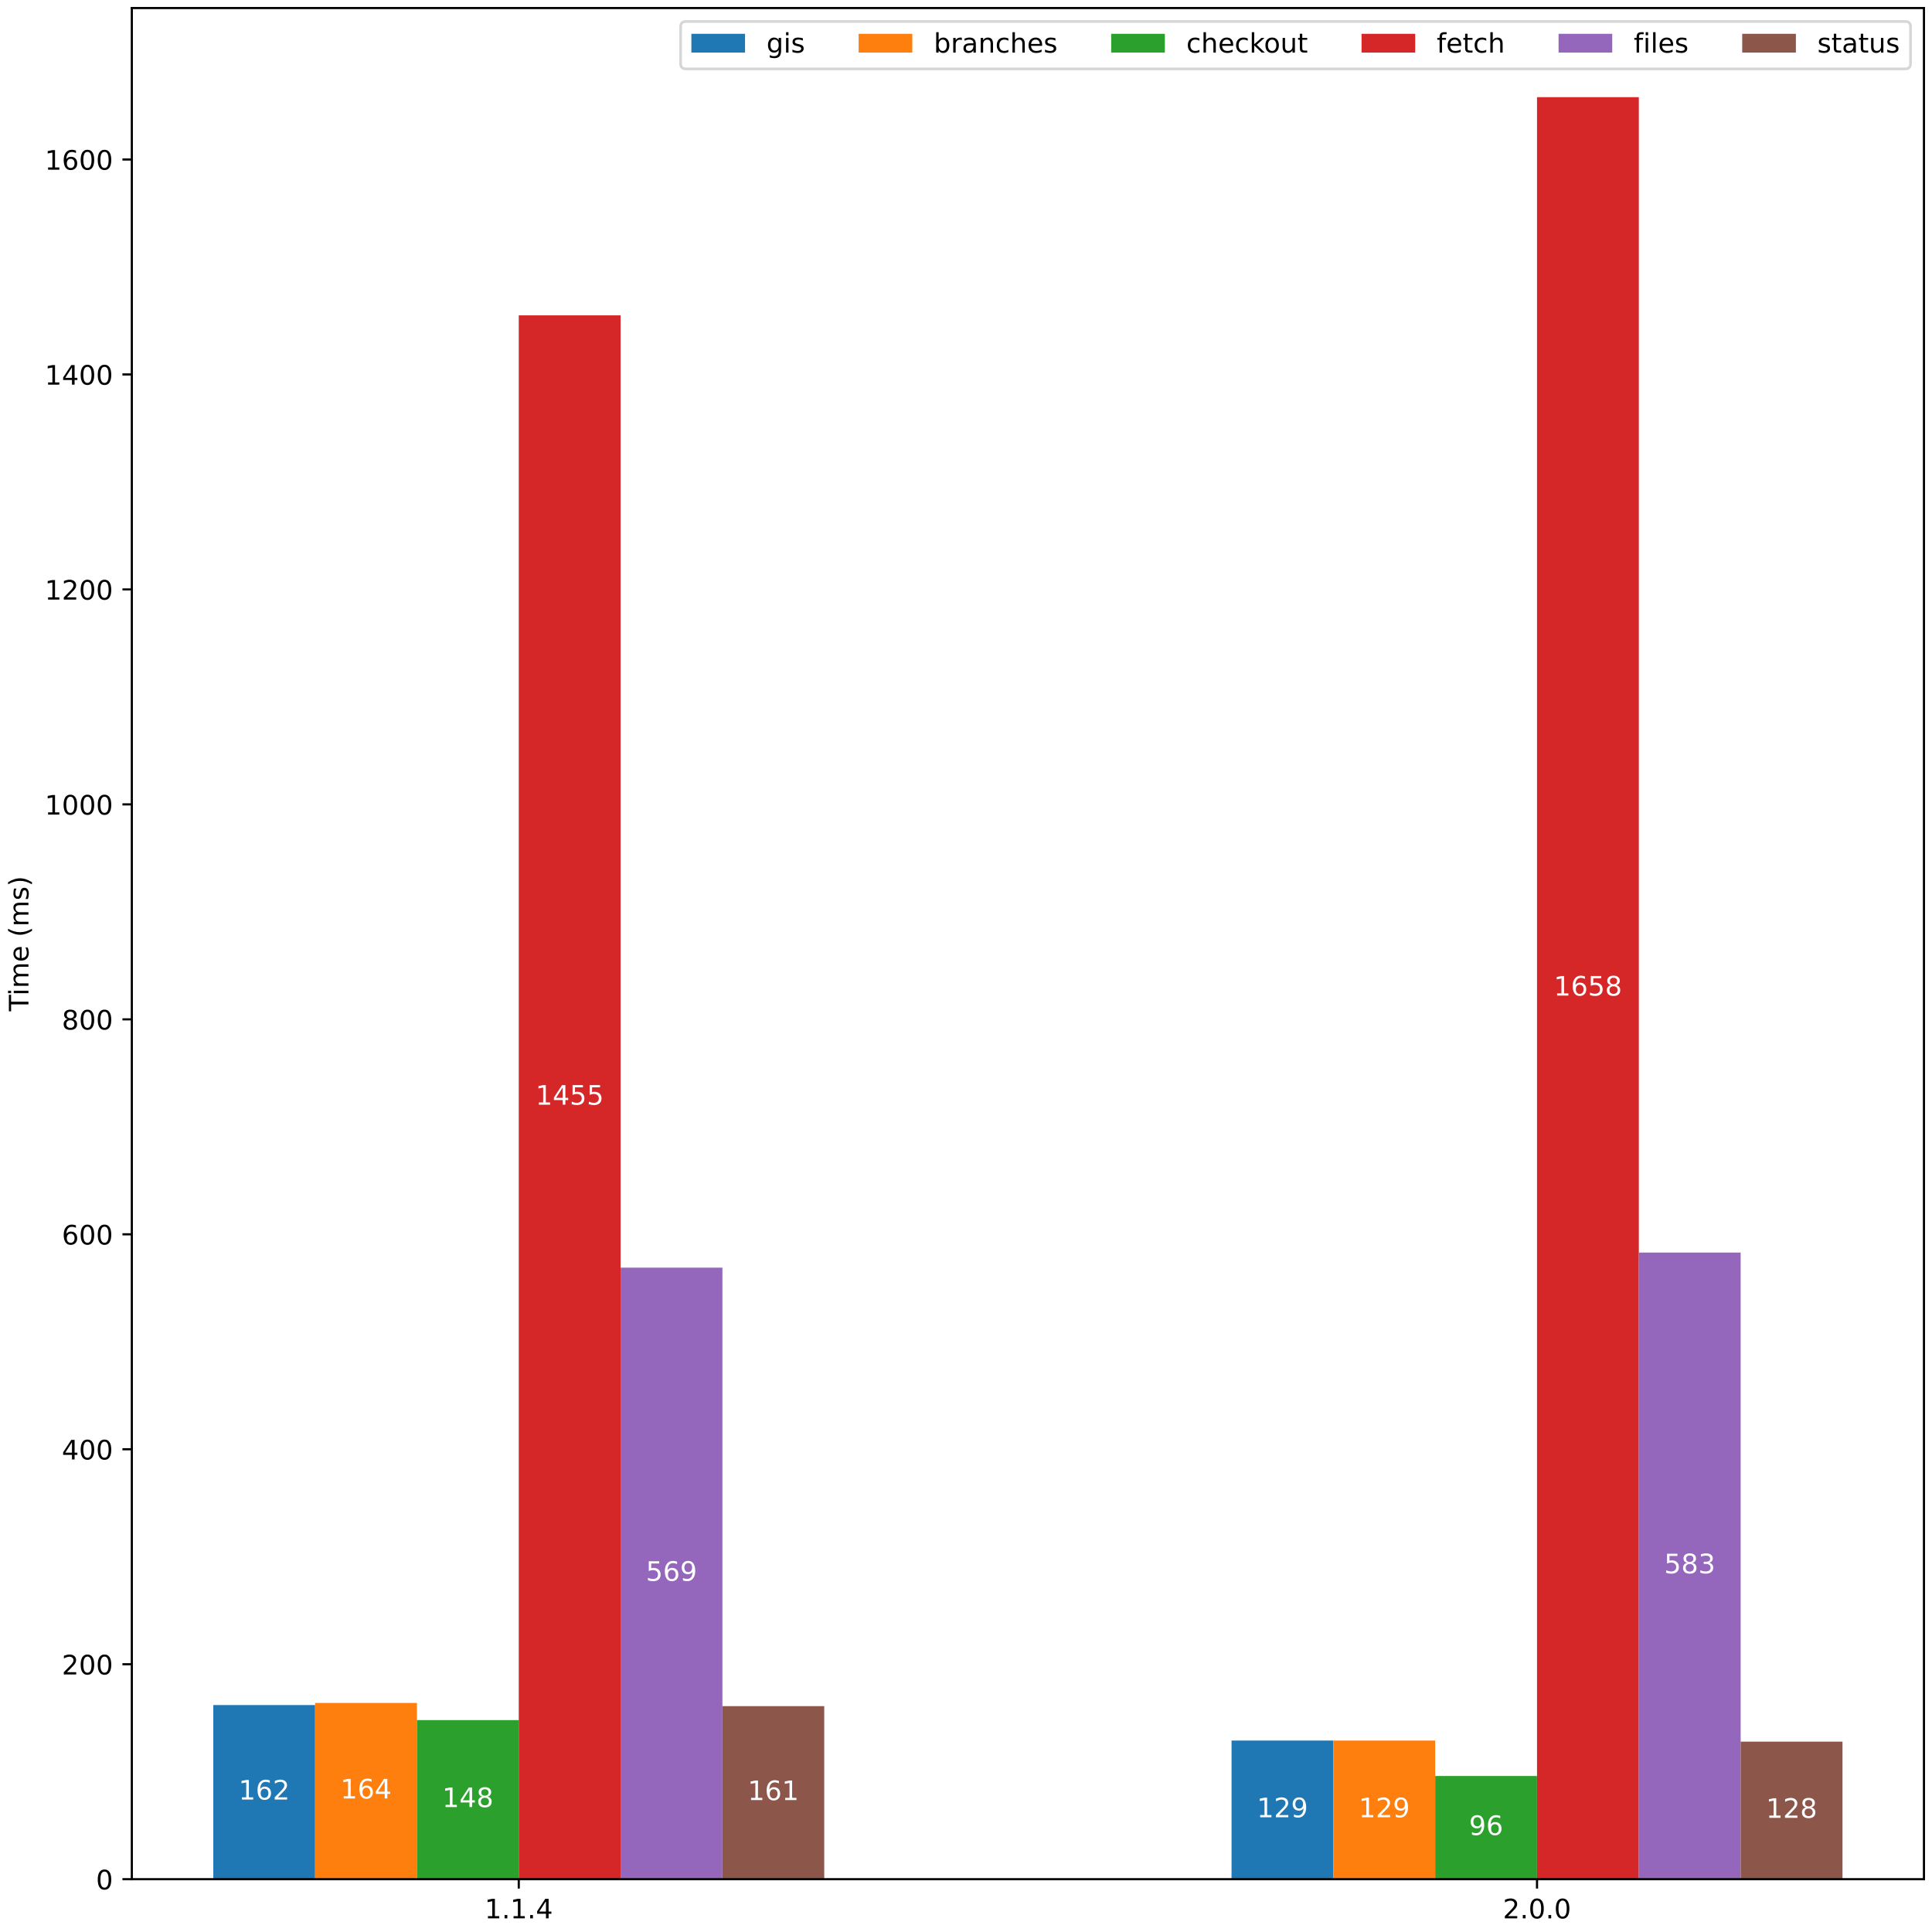
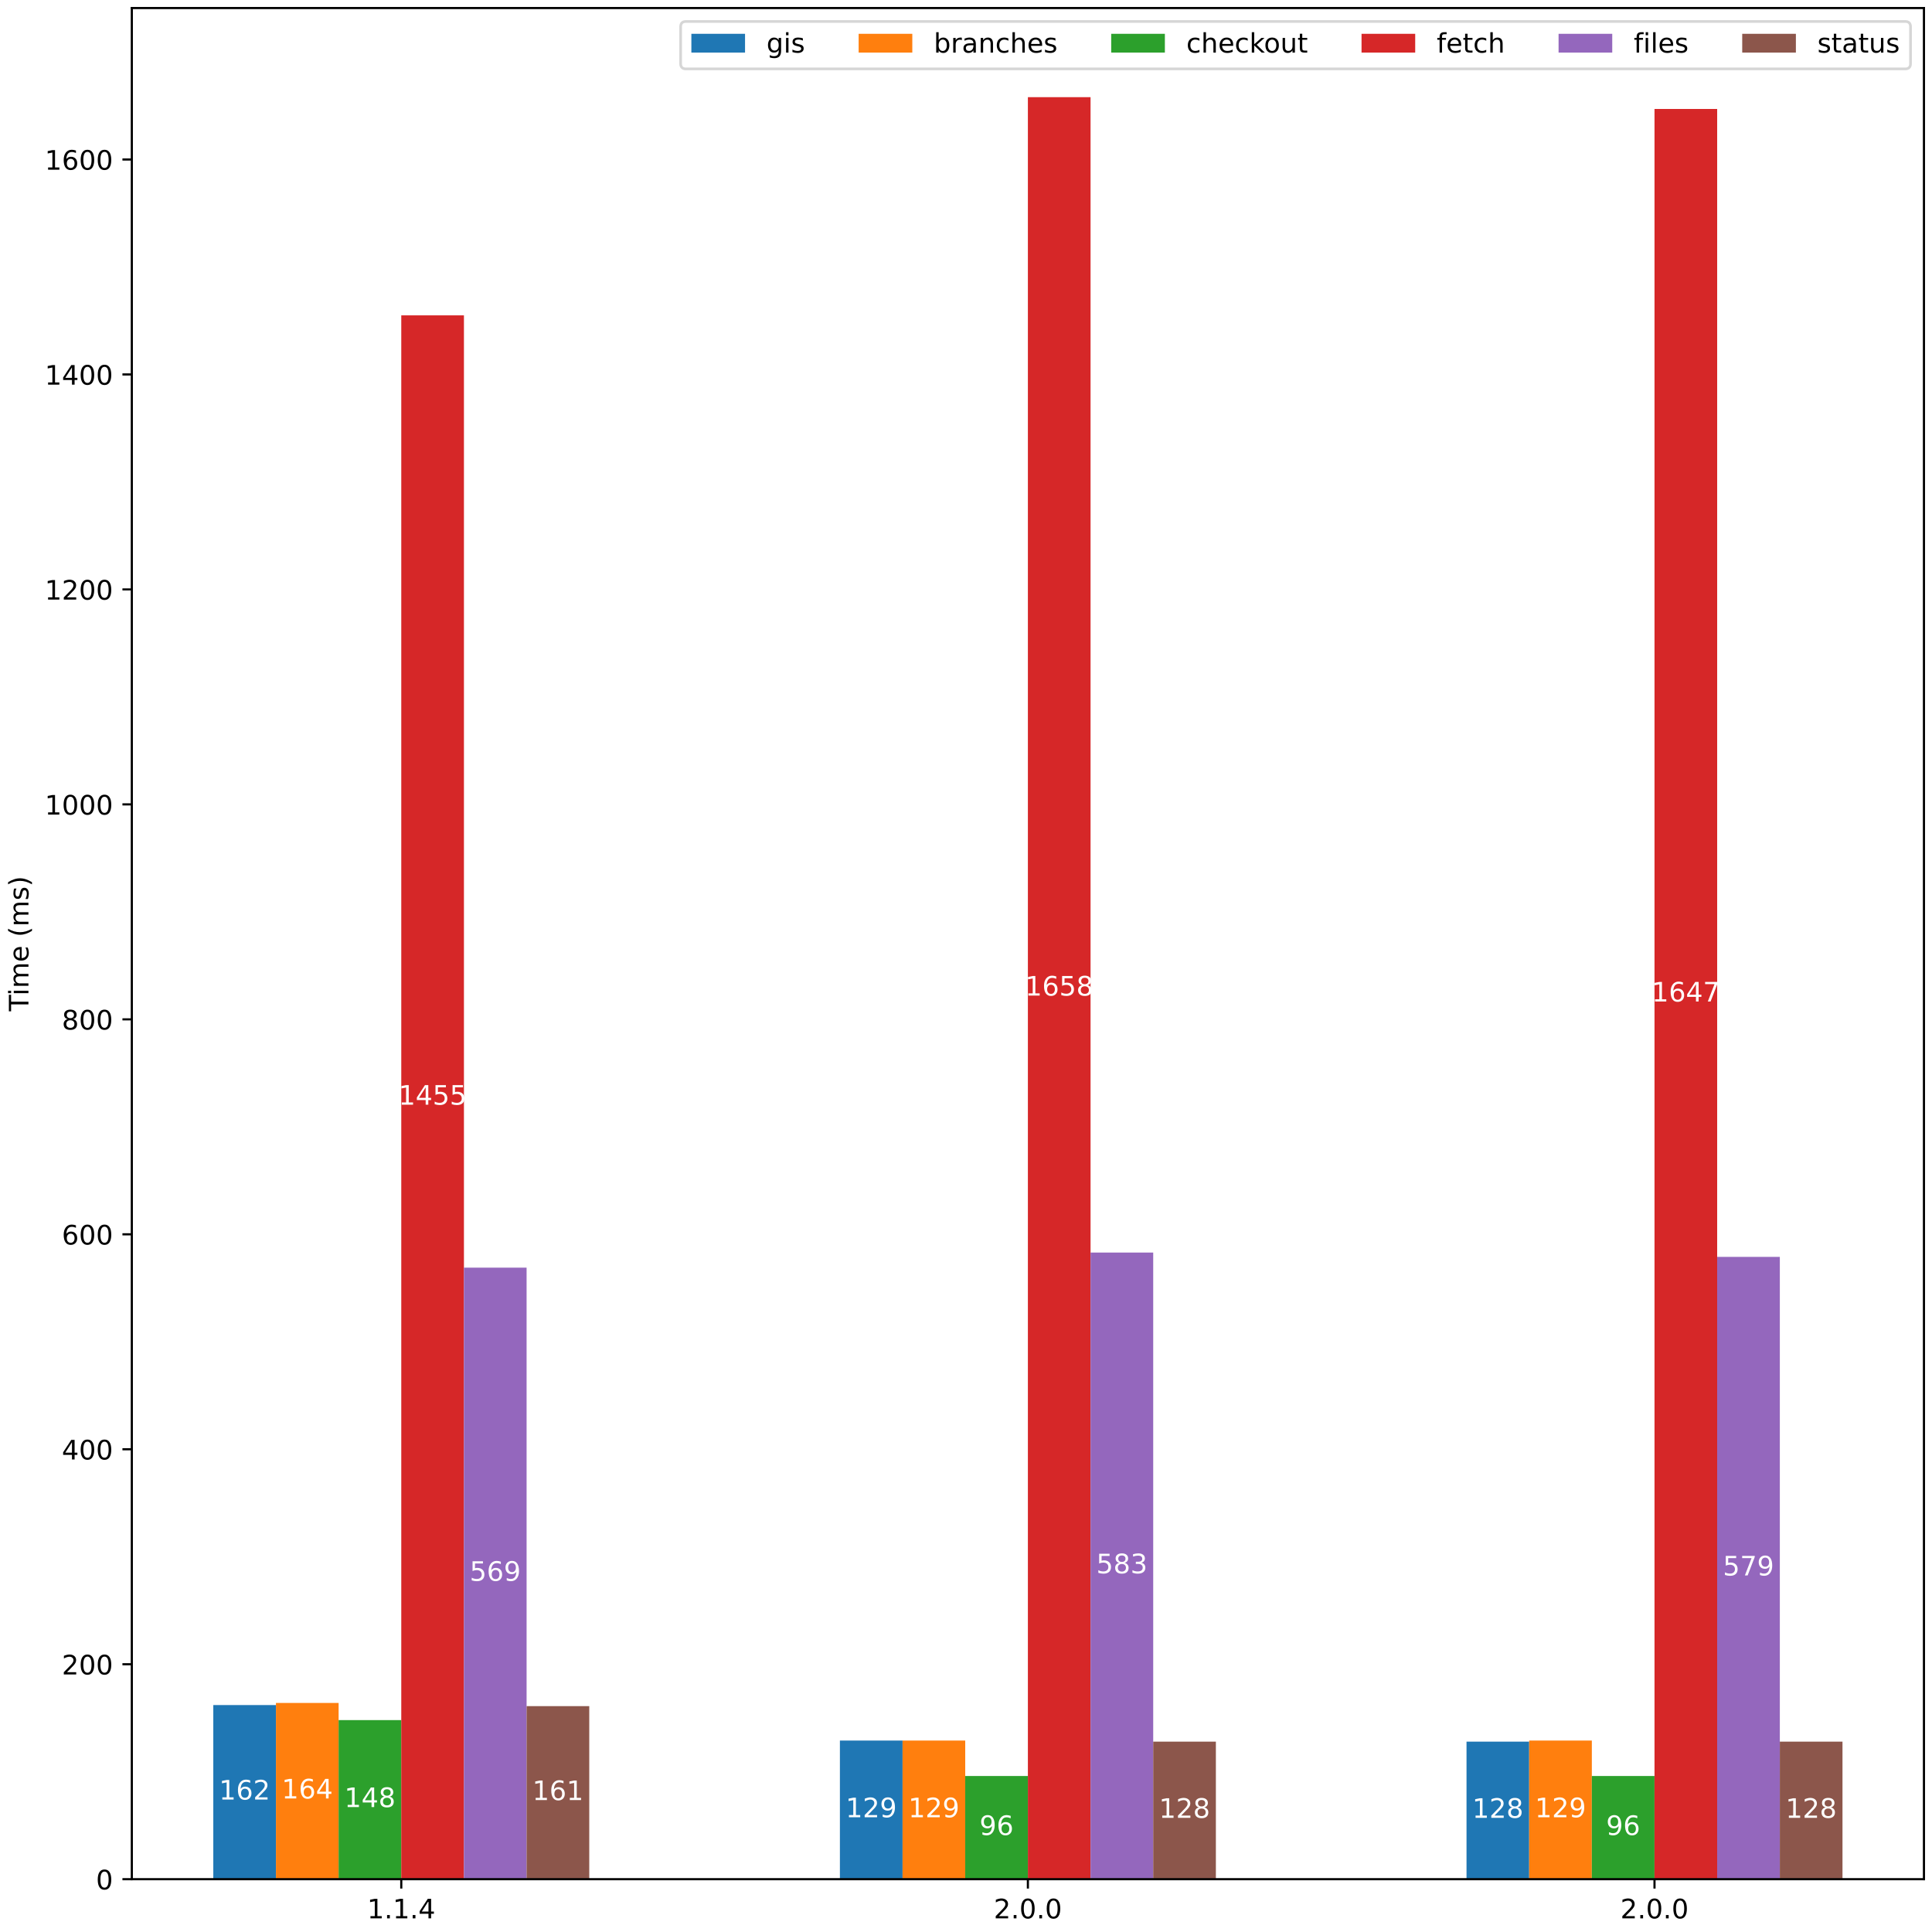
<svg xmlns="http://www.w3.org/2000/svg" xmlns:xlink="http://www.w3.org/1999/xlink" width="720pt" height="720pt" viewBox="0 0 720 720" version="1.1">
  <defs>
    <style type="text/css">*{stroke-linejoin: round; stroke-linecap: butt}</style>
  </defs>
  <g id="figure_1">
    <g id="patch_1">
      <path d="M 0 720  L 720 720  L 720 0  L 0 0  z " style="fill: #ffffff" />
    </g>
    <g id="axes_1">
      <g id="patch_2">
        <path d="M 49.128 700.322  L 717 700.322  L 717 3  L 49.128 3  z " style="fill: #ffffff" />
      </g>
      <g id="patch_3">
-         <path d="M 79.486 700.322  L 117.433 700.322  L 117.433 635.432  L 79.486 635.432  z " clip-path="url(#p0a6f84c519)" style="fill: #1f77b4" />
+         <path d="M 79.486 700.322  L 102.838 700.322  L 102.838 635.432  L 79.486 635.432  z " clip-path="url(#p44e2841e4c)" style="fill: #1f77b4" />
      </g>
      <g id="patch_4">
-         <path d="M 458.959 700.322  L 496.906 700.322  L 496.906 648.65  L 458.959 648.65  z " clip-path="url(#p0a6f84c519)" style="fill: #1f77b4" />
+         <path d="M 313.008 700.322  L 336.36 700.322  L 336.36 648.65  L 313.008 648.65  z " clip-path="url(#p44e2841e4c)" style="fill: #1f77b4" />
      </g>
      <g id="patch_5">
-         <path d="M 117.433 700.322  L 155.381 700.322  L 155.381 634.631  L 117.433 634.631  z " clip-path="url(#p0a6f84c519)" style="fill: #ff7f0e" />
+         <path d="M 546.529 700.322  L 569.881 700.322  L 569.881 649.051  L 546.529 649.051  z " clip-path="url(#p44e2841e4c)" style="fill: #1f77b4" />
      </g>
      <g id="patch_6">
-         <path d="M 496.906 700.322  L 534.853 700.322  L 534.853 648.65  L 496.906 648.65  z " clip-path="url(#p0a6f84c519)" style="fill: #ff7f0e" />
+         <path d="M 102.838 700.322  L 126.19 700.322  L 126.19 634.631  L 102.838 634.631  z " clip-path="url(#p44e2841e4c)" style="fill: #ff7f0e" />
      </g>
      <g id="patch_7">
-         <path d="M 155.381 700.322  L 193.328 700.322  L 193.328 641.04  L 155.381 641.04  z " clip-path="url(#p0a6f84c519)" style="fill: #2ca02c" />
+         <path d="M 336.36 700.322  L 359.712 700.322  L 359.712 648.65  L 336.36 648.65  z " clip-path="url(#p44e2841e4c)" style="fill: #ff7f0e" />
      </g>
      <g id="patch_8">
-         <path d="M 534.853 700.322  L 572.8 700.322  L 572.8 661.869  L 534.853 661.869  z " clip-path="url(#p0a6f84c519)" style="fill: #2ca02c" />
+         <path d="M 569.881 700.322  L 593.233 700.322  L 593.233 648.65  L 569.881 648.65  z " clip-path="url(#p44e2841e4c)" style="fill: #ff7f0e" />
      </g>
      <g id="patch_9">
-         <path d="M 193.328 700.322  L 231.275 700.322  L 231.275 117.518  L 193.328 117.518  z " clip-path="url(#p0a6f84c519)" style="fill: #d62728" />
+         <path d="M 126.19 700.322  L 149.543 700.322  L 149.543 641.04  L 126.19 641.04  z " clip-path="url(#p44e2841e4c)" style="fill: #2ca02c" />
      </g>
      <g id="patch_10">
-         <path d="M 572.8 700.322  L 610.747 700.322  L 610.747 36.206  L 572.8 36.206  z " clip-path="url(#p0a6f84c519)" style="fill: #d62728" />
+         <path d="M 359.712 700.322  L 383.064 700.322  L 383.064 661.869  L 359.712 661.869  z " clip-path="url(#p44e2841e4c)" style="fill: #2ca02c" />
      </g>
      <g id="patch_11">
-         <path d="M 231.275 700.322  L 269.222 700.322  L 269.222 472.407  L 231.275 472.407  z " clip-path="url(#p0a6f84c519)" style="fill: #9467bd" />
+         <path d="M 593.233 700.322  L 616.586 700.322  L 616.586 661.869  L 593.233 661.869  z " clip-path="url(#p44e2841e4c)" style="fill: #2ca02c" />
      </g>
      <g id="patch_12">
-         <path d="M 610.747 700.322  L 648.695 700.322  L 648.695 466.8  L 610.747 466.8  z " clip-path="url(#p0a6f84c519)" style="fill: #9467bd" />
+         <path d="M 149.543 700.322  L 172.895 700.322  L 172.895 117.518  L 149.543 117.518  z " clip-path="url(#p44e2841e4c)" style="fill: #d62728" />
      </g>
      <g id="patch_13">
-         <path d="M 269.222 700.322  L 307.17 700.322  L 307.17 635.833  L 269.222 635.833  z " clip-path="url(#p0a6f84c519)" style="fill: #8c564b" />
+         <path d="M 383.064 700.322  L 406.416 700.322  L 406.416 36.206  L 383.064 36.206  z " clip-path="url(#p44e2841e4c)" style="fill: #d62728" />
      </g>
      <g id="patch_14">
-         <path d="M 648.695 700.322  L 686.642 700.322  L 686.642 649.051  L 648.695 649.051  z " clip-path="url(#p0a6f84c519)" style="fill: #8c564b" />
+         <path d="M 616.586 700.322  L 639.938 700.322  L 639.938 40.612  L 616.586 40.612  z " clip-path="url(#p44e2841e4c)" style="fill: #d62728" />
+       </g>
+       <g id="patch_15">
+         <path d="M 172.895 700.322  L 196.247 700.322  L 196.247 472.407  L 172.895 472.407  z " clip-path="url(#p44e2841e4c)" style="fill: #9467bd" />
+       </g>
+       <g id="patch_16">
+         <path d="M 406.416 700.322  L 429.768 700.322  L 429.768 466.8  L 406.416 466.8  z " clip-path="url(#p44e2841e4c)" style="fill: #9467bd" />
+       </g>
+       <g id="patch_17">
+         <path d="M 639.938 700.322  L 663.29 700.322  L 663.29 468.402  L 639.938 468.402  z " clip-path="url(#p44e2841e4c)" style="fill: #9467bd" />
+       </g>
+       <g id="patch_18">
+         <path d="M 196.247 700.322  L 219.599 700.322  L 219.599 635.833  L 196.247 635.833  z " clip-path="url(#p44e2841e4c)" style="fill: #8c564b" />
+       </g>
+       <g id="patch_19">
+         <path d="M 429.768 700.322  L 453.121 700.322  L 453.121 649.051  L 429.768 649.051  z " clip-path="url(#p44e2841e4c)" style="fill: #8c564b" />
+       </g>
+       <g id="patch_20">
+         <path d="M 663.29 700.322  L 686.642 700.322  L 686.642 649.051  L 663.29 649.051  z " clip-path="url(#p44e2841e4c)" style="fill: #8c564b" />
      </g>
      <g id="matplotlib.axis_1">
        <g id="xtick_1">
          <g id="line2d_1">
            <defs>
-               <path id="m52baa06b20" d="M 0 0  L 0 3.5  " style="stroke: #000000; stroke-width: 0.8" />
-             </defs>
-             <g>
-               <use xlink:href="#m52baa06b20" x="193.328" y="700.322" style="stroke: #000000; stroke-width: 0.8" />
+               <path id="me12cf370df" d="M 0 0  L 0 3.5  " style="stroke: #000000; stroke-width: 0.8" />
+             </defs>
+             <g>
+               <use xlink:href="#me12cf370df" x="149.543" y="700.322" style="stroke: #000000; stroke-width: 0.8" />
            </g>
          </g>
          <g id="text_1">
-             <g transform="translate(180.606 714.9201) scale(0.1 -0.1)">
+             <g transform="translate(136.8207 714.9201) scale(0.1 -0.1)">
              <defs>
                <path id="DejaVuSans-31" d="M 794 531  L 1825 531  L 1825 4091  L 703 3866  L 703 4441  L 1819 4666  L 2450 4666  L 2450 531  L 3481 531  L 3481 0  L 794 0  L 794 531  z " transform="scale(0.015625)" />
                <path id="DejaVuSans-2e" d="M 684 794  L 1344 794  L 1344 0  L 684 0  L 684 794  z " transform="scale(0.015625)" />
                <path id="DejaVuSans-34" d="M 2419 4116  L 825 1625  L 2419 1625  L 2419 4116  z M 2253 4666  L 3047 4666  L 3047 1625  L 3713 1625  L 3713 1100  L 3047 1100  L 3047 0  L 2419 0  L 2419 1100  L 313 1100  L 313 1709  L 2253 4666  z " transform="scale(0.015625)" />
              </defs>
              <use xlink:href="#DejaVuSans-31" />
              <use xlink:href="#DejaVuSans-2e" x="63.623" />
              <use xlink:href="#DejaVuSans-31" x="95.41" />
              <use xlink:href="#DejaVuSans-2e" x="159.033" />
              <use xlink:href="#DejaVuSans-34" x="190.82" />
            </g>
          </g>
        </g>
        <g id="xtick_2">
          <g id="line2d_2">
            <g>
-               <use xlink:href="#m52baa06b20" x="572.8" y="700.322" style="stroke: #000000; stroke-width: 0.8" />
+               <use xlink:href="#me12cf370df" x="383.064" y="700.322" style="stroke: #000000; stroke-width: 0.8" />
            </g>
          </g>
          <g id="text_2">
-             <g transform="translate(560.0784 714.9201) scale(0.1 -0.1)">
+             <g transform="translate(370.3422 714.9201) scale(0.1 -0.1)">
              <defs>
                <path id="DejaVuSans-32" d="M 1228 531  L 3431 531  L 3431 0  L 469 0  L 469 531  Q 828 903 1448 1529  Q 2069 2156 2228 2338  Q 2531 2678 2651 2914  Q 2772 3150 2772 3378  Q 2772 3750 2511 3984  Q 2250 4219 1831 4219  Q 1534 4219 1204 4116  Q 875 4013 500 3803  L 500 4441  Q 881 4594 1212 4672  Q 1544 4750 1819 4750  Q 2544 4750 2975 4387  Q 3406 4025 3406 3419  Q 3406 3131 3298 2873  Q 3191 2616 2906 2266  Q 2828 2175 2409 1742  Q 1991 1309 1228 531  z " transform="scale(0.015625)" />
                <path id="DejaVuSans-30" d="M 2034 4250  Q 1547 4250 1301 3770  Q 1056 3291 1056 2328  Q 1056 1369 1301 889  Q 1547 409 2034 409  Q 2525 409 2770 889  Q 3016 1369 3016 2328  Q 3016 3291 2770 3770  Q 2525 4250 2034 4250  z M 2034 4750  Q 2819 4750 3233 4129  Q 3647 3509 3647 2328  Q 3647 1150 3233 529  Q 2819 -91 2034 -91  Q 1250 -91 836 529  Q 422 1150 422 2328  Q 422 3509 836 4129  Q 1250 4750 2034 4750  z " transform="scale(0.015625)" />
              </defs>
              <use xlink:href="#DejaVuSans-32" />
              <use xlink:href="#DejaVuSans-2e" x="63.623" />
              <use xlink:href="#DejaVuSans-30" x="95.41" />
              <use xlink:href="#DejaVuSans-2e" x="159.033" />
              <use xlink:href="#DejaVuSans-30" x="190.82" />
            </g>
          </g>
        </g>
+         <g id="xtick_3">
+           <g id="line2d_3">
+             <g>
+               <use xlink:href="#me12cf370df" x="616.586" y="700.322" style="stroke: #000000; stroke-width: 0.8" />
+             </g>
+           </g>
+           <g id="text_3">
+             <g transform="translate(603.8637 714.9201) scale(0.1 -0.1)">
+               <use xlink:href="#DejaVuSans-32" />
+               <use xlink:href="#DejaVuSans-2e" x="63.623" />
+               <use xlink:href="#DejaVuSans-30" x="95.41" />
+               <use xlink:href="#DejaVuSans-2e" x="159.033" />
+               <use xlink:href="#DejaVuSans-30" x="190.82" />
+             </g>
+           </g>
+         </g>
      </g>
      <g id="matplotlib.axis_2">
        <g id="ytick_1">
-           <g id="line2d_3">
-             <defs>
-               <path id="mcef396c5fe" d="M 0 0  L -3.5 0  " style="stroke: #000000; stroke-width: 0.8" />
-             </defs>
-             <g>
-               <use xlink:href="#mcef396c5fe" x="49.128" y="700.322" style="stroke: #000000; stroke-width: 0.8" />
-             </g>
-           </g>
-           <g id="text_3">
+           <g id="line2d_4">
+             <defs>
+               <path id="m54e0af7583" d="M 0 0  L -3.5 0  " style="stroke: #000000; stroke-width: 0.8" />
+             </defs>
+             <g>
+               <use xlink:href="#m54e0af7583" x="49.128" y="700.322" style="stroke: #000000; stroke-width: 0.8" />
+             </g>
+           </g>
+           <g id="text_4">
            <g transform="translate(35.76586 704.1209) scale(0.1 -0.1)">
              <use xlink:href="#DejaVuSans-30" />
            </g>
          </g>
        </g>
        <g id="ytick_2">
-           <g id="line2d_4">
-             <g>
-               <use xlink:href="#mcef396c5fe" x="49.128" y="620.211" style="stroke: #000000; stroke-width: 0.8" />
-             </g>
-           </g>
-           <g id="text_4">
+           <g id="line2d_5">
+             <g>
+               <use xlink:href="#m54e0af7583" x="49.128" y="620.211" style="stroke: #000000; stroke-width: 0.8" />
+             </g>
+           </g>
+           <g id="text_5">
            <g transform="translate(23.04087 624.0104) scale(0.1 -0.1)">
              <use xlink:href="#DejaVuSans-32" />
              <use xlink:href="#DejaVuSans-30" x="63.623" />
              <use xlink:href="#DejaVuSans-30" x="127.246" />
            </g>
          </g>
        </g>
        <g id="ytick_3">
-           <g id="line2d_5">
-             <g>
-               <use xlink:href="#mcef396c5fe" x="49.128" y="540.101" style="stroke: #000000; stroke-width: 0.8" />
-             </g>
-           </g>
-           <g id="text_5">
+           <g id="line2d_6">
+             <g>
+               <use xlink:href="#m54e0af7583" x="49.128" y="540.101" style="stroke: #000000; stroke-width: 0.8" />
+             </g>
+           </g>
+           <g id="text_6">
            <g transform="translate(23.04087 543.9) scale(0.1 -0.1)">
              <use xlink:href="#DejaVuSans-34" />
              <use xlink:href="#DejaVuSans-30" x="63.623" />
              <use xlink:href="#DejaVuSans-30" x="127.246" />
            </g>
          </g>
        </g>
        <g id="ytick_4">
-           <g id="line2d_6">
-             <g>
-               <use xlink:href="#mcef396c5fe" x="49.128" y="459.99" style="stroke: #000000; stroke-width: 0.8" />
-             </g>
-           </g>
-           <g id="text_6">
+           <g id="line2d_7">
+             <g>
+               <use xlink:href="#m54e0af7583" x="49.128" y="459.99" style="stroke: #000000; stroke-width: 0.8" />
+             </g>
+           </g>
+           <g id="text_7">
            <g transform="translate(23.04087 463.7895) scale(0.1 -0.1)">
              <defs>
                <path id="DejaVuSans-36" d="M 2113 2584  Q 1688 2584 1439 2293  Q 1191 2003 1191 1497  Q 1191 994 1439 701  Q 1688 409 2113 409  Q 2538 409 2786 701  Q 3034 994 3034 1497  Q 3034 2003 2786 2293  Q 2538 2584 2113 2584  z M 3366 4563  L 3366 3988  Q 3128 4100 2886 4159  Q 2644 4219 2406 4219  Q 1781 4219 1451 3797  Q 1122 3375 1075 2522  Q 1259 2794 1537 2939  Q 1816 3084 2150 3084  Q 2853 3084 3261 2657  Q 3669 2231 3669 1497  Q 3669 778 3244 343  Q 2819 -91 2113 -91  Q 1303 -91 875 529  Q 447 1150 447 2328  Q 447 3434 972 4092  Q 1497 4750 2381 4750  Q 2619 4750 2861 4703  Q 3103 4656 3366 4563  z " transform="scale(0.015625)" />
              </defs>
              <use xlink:href="#DejaVuSans-36" />
              <use xlink:href="#DejaVuSans-30" x="63.623" />
              <use xlink:href="#DejaVuSans-30" x="127.246" />
            </g>
          </g>
        </g>
        <g id="ytick_5">
-           <g id="line2d_7">
-             <g>
-               <use xlink:href="#mcef396c5fe" x="49.128" y="379.88" style="stroke: #000000; stroke-width: 0.8" />
-             </g>
-           </g>
-           <g id="text_7">
+           <g id="line2d_8">
+             <g>
+               <use xlink:href="#m54e0af7583" x="49.128" y="379.88" style="stroke: #000000; stroke-width: 0.8" />
+             </g>
+           </g>
+           <g id="text_8">
            <g transform="translate(23.04087 383.6791) scale(0.1 -0.1)">
              <defs>
                <path id="DejaVuSans-38" d="M 2034 2216  Q 1584 2216 1326 1975  Q 1069 1734 1069 1313  Q 1069 891 1326 650  Q 1584 409 2034 409  Q 2484 409 2743 651  Q 3003 894 3003 1313  Q 3003 1734 2745 1975  Q 2488 2216 2034 2216  z M 1403 2484  Q 997 2584 770 2862  Q 544 3141 544 3541  Q 544 4100 942 4425  Q 1341 4750 2034 4750  Q 2731 4750 3128 4425  Q 3525 4100 3525 3541  Q 3525 3141 3298 2862  Q 3072 2584 2669 2484  Q 3125 2378 3379 2068  Q 3634 1759 3634 1313  Q 3634 634 3220 271  Q 2806 -91 2034 -91  Q 1263 -91 848 271  Q 434 634 434 1313  Q 434 1759 690 2068  Q 947 2378 1403 2484  z M 1172 3481  Q 1172 3119 1398 2916  Q 1625 2713 2034 2713  Q 2441 2713 2670 2916  Q 2900 3119 2900 3481  Q 2900 3844 2670 4047  Q 2441 4250 2034 4250  Q 1625 4250 1398 4047  Q 1172 3844 1172 3481  z " transform="scale(0.015625)" />
              </defs>
              <use xlink:href="#DejaVuSans-38" />
              <use xlink:href="#DejaVuSans-30" x="63.623" />
              <use xlink:href="#DejaVuSans-30" x="127.246" />
            </g>
          </g>
        </g>
        <g id="ytick_6">
-           <g id="line2d_8">
-             <g>
-               <use xlink:href="#mcef396c5fe" x="49.128" y="299.769" style="stroke: #000000; stroke-width: 0.8" />
-             </g>
-           </g>
-           <g id="text_8">
+           <g id="line2d_9">
+             <g>
+               <use xlink:href="#m54e0af7583" x="49.128" y="299.769" style="stroke: #000000; stroke-width: 0.8" />
+             </g>
+           </g>
+           <g id="text_9">
            <g transform="translate(16.67836 303.5686) scale(0.1 -0.1)">
              <use xlink:href="#DejaVuSans-31" />
              <use xlink:href="#DejaVuSans-30" x="63.623" />
              <use xlink:href="#DejaVuSans-30" x="127.246" />
              <use xlink:href="#DejaVuSans-30" x="190.869" />
            </g>
          </g>
        </g>
        <g id="ytick_7">
-           <g id="line2d_9">
-             <g>
-               <use xlink:href="#mcef396c5fe" x="49.128" y="219.659" style="stroke: #000000; stroke-width: 0.8" />
-             </g>
-           </g>
-           <g id="text_9">
+           <g id="line2d_10">
+             <g>
+               <use xlink:href="#m54e0af7583" x="49.128" y="219.659" style="stroke: #000000; stroke-width: 0.8" />
+             </g>
+           </g>
+           <g id="text_10">
            <g transform="translate(16.67836 223.4582) scale(0.1 -0.1)">
              <use xlink:href="#DejaVuSans-31" />
              <use xlink:href="#DejaVuSans-32" x="63.623" />
              <use xlink:href="#DejaVuSans-30" x="127.246" />
              <use xlink:href="#DejaVuSans-30" x="190.869" />
            </g>
          </g>
        </g>
        <g id="ytick_8">
-           <g id="line2d_10">
-             <g>
-               <use xlink:href="#mcef396c5fe" x="49.128" y="139.548" style="stroke: #000000; stroke-width: 0.8" />
-             </g>
-           </g>
-           <g id="text_10">
+           <g id="line2d_11">
+             <g>
+               <use xlink:href="#m54e0af7583" x="49.128" y="139.548" style="stroke: #000000; stroke-width: 0.8" />
+             </g>
+           </g>
+           <g id="text_11">
            <g transform="translate(16.67836 143.3477) scale(0.1 -0.1)">
              <use xlink:href="#DejaVuSans-31" />
              <use xlink:href="#DejaVuSans-34" x="63.623" />
              <use xlink:href="#DejaVuSans-30" x="127.246" />
              <use xlink:href="#DejaVuSans-30" x="190.869" />
            </g>
          </g>
        </g>
        <g id="ytick_9">
-           <g id="line2d_11">
-             <g>
-               <use xlink:href="#mcef396c5fe" x="49.128" y="59.438" style="stroke: #000000; stroke-width: 0.8" />
-             </g>
-           </g>
-           <g id="text_11">
+           <g id="line2d_12">
+             <g>
+               <use xlink:href="#m54e0af7583" x="49.128" y="59.438" style="stroke: #000000; stroke-width: 0.8" />
+             </g>
+           </g>
+           <g id="text_12">
            <g transform="translate(16.67836 63.23727) scale(0.1 -0.1)">
              <use xlink:href="#DejaVuSans-31" />
              <use xlink:href="#DejaVuSans-36" x="63.623" />
              <use xlink:href="#DejaVuSans-30" x="127.246" />
              <use xlink:href="#DejaVuSans-30" x="190.869" />
            </g>
          </g>
        </g>
-         <g id="text_12">
+         <g id="text_13">
          <g transform="translate(10.59868 376.8602) rotate(-90) scale(0.1 -0.1)">
            <defs>
              <path id="DejaVuSans-54" d="M -19 4666  L 3928 4666  L 3928 4134  L 2272 4134  L 2272 0  L 1638 0  L 1638 4134  L -19 4134  L -19 4666  z " transform="scale(0.015625)" />
              <path id="DejaVuSans-69" d="M 603 3500  L 1178 3500  L 1178 0  L 603 0  L 603 3500  z M 603 4863  L 1178 4863  L 1178 4134  L 603 4134  L 603 4863  z " transform="scale(0.015625)" />
              <path id="DejaVuSans-6d" d="M 3328 2828  Q 3544 3216 3844 3400  Q 4144 3584 4550 3584  Q 5097 3584 5394 3201  Q 5691 2819 5691 2113  L 5691 0  L 5113 0  L 5113 2094  Q 5113 2597 4934 2840  Q 4756 3084 4391 3084  Q 3944 3084 3684 2787  Q 3425 2491 3425 1978  L 3425 0  L 2847 0  L 2847 2094  Q 2847 2600 2669 2842  Q 2491 3084 2119 3084  Q 1678 3084 1418 2786  Q 1159 2488 1159 1978  L 1159 0  L 581 0  L 581 3500  L 1159 3500  L 1159 2956  Q 1356 3278 1631 3431  Q 1906 3584 2284 3584  Q 2666 3584 2933 3390  Q 3200 3197 3328 2828  z " transform="scale(0.015625)" />
              <path id="DejaVuSans-65" d="M 3597 1894  L 3597 1613  L 953 1613  Q 991 1019 1311 708  Q 1631 397 2203 397  Q 2534 397 2845 478  Q 3156 559 3463 722  L 3463 178  Q 3153 47 2828 -22  Q 2503 -91 2169 -91  Q 1331 -91 842 396  Q 353 884 353 1716  Q 353 2575 817 3079  Q 1281 3584 2069 3584  Q 2775 3584 3186 3129  Q 3597 2675 3597 1894  z M 3022 2063  Q 3016 2534 2758 2815  Q 2500 3097 2075 3097  Q 1594 3097 1305 2825  Q 1016 2553 972 2059  L 3022 2063  z " transform="scale(0.015625)" />
              <path id="DejaVuSans-20" transform="scale(0.015625)" />
              <path id="DejaVuSans-28" d="M 1984 4856  Q 1566 4138 1362 3434  Q 1159 2731 1159 2009  Q 1159 1288 1364 580  Q 1569 -128 1984 -844  L 1484 -844  Q 1016 -109 783 600  Q 550 1309 550 2009  Q 550 2706 781 3412  Q 1013 4119 1484 4856  L 1984 4856  z " transform="scale(0.015625)" />
              <path id="DejaVuSans-73" d="M 2834 3397  L 2834 2853  Q 2591 2978 2328 3040  Q 2066 3103 1784 3103  Q 1356 3103 1142 2972  Q 928 2841 928 2578  Q 928 2378 1081 2264  Q 1234 2150 1697 2047  L 1894 2003  Q 2506 1872 2764 1633  Q 3022 1394 3022 966  Q 3022 478 2636 193  Q 2250 -91 1575 -91  Q 1294 -91 989 -36  Q 684 19 347 128  L 347 722  Q 666 556 975 473  Q 1284 391 1588 391  Q 1994 391 2212 530  Q 2431 669 2431 922  Q 2431 1156 2273 1281  Q 2116 1406 1581 1522  L 1381 1569  Q 847 1681 609 1914  Q 372 2147 372 2553  Q 372 3047 722 3315  Q 1072 3584 1716 3584  Q 2034 3584 2315 3537  Q 2597 3491 2834 3397  z " transform="scale(0.015625)" />
              <path id="DejaVuSans-29" d="M 513 4856  L 1013 4856  Q 1481 4119 1714 3412  Q 1947 2706 1947 2009  Q 1947 1309 1714 600  Q 1481 -109 1013 -844  L 513 -844  Q 928 -128 1133 580  Q 1338 1288 1338 2009  Q 1338 2731 1133 3434  Q 928 4138 513 4856  z " transform="scale(0.015625)" />
            </defs>
            <use xlink:href="#DejaVuSans-54" />
            <use xlink:href="#DejaVuSans-69" x="57.959" />
            <use xlink:href="#DejaVuSans-6d" x="85.742" />
            <use xlink:href="#DejaVuSans-65" x="183.154" />
            <use xlink:href="#DejaVuSans-20" x="244.678" />
            <use xlink:href="#DejaVuSans-28" x="276.465" />
            <use xlink:href="#DejaVuSans-6d" x="315.479" />
            <use xlink:href="#DejaVuSans-73" x="412.891" />
            <use xlink:href="#DejaVuSans-29" x="464.99" />
          </g>
        </g>
      </g>
-       <g id="patch_15">
+       <g id="patch_21">
        <path d="M 49.128 700.322  L 49.128 3  " style="fill: none; stroke: #000000; stroke-width: 0.8; stroke-linejoin: miter; stroke-linecap: square" />
      </g>
-       <g id="patch_16">
+       <g id="patch_22">
        <path d="M 717 700.322  L 717 3  " style="fill: none; stroke: #000000; stroke-width: 0.8; stroke-linejoin: miter; stroke-linecap: square" />
      </g>
-       <g id="patch_17">
+       <g id="patch_23">
        <path d="M 49.128 700.322  L 717 700.322  " style="fill: none; stroke: #000000; stroke-width: 0.8; stroke-linejoin: miter; stroke-linecap: square" />
      </g>
-       <g id="patch_18">
+       <g id="patch_24">
        <path d="M 49.128 3  L 717 3  " style="fill: none; stroke: #000000; stroke-width: 0.8; stroke-linejoin: miter; stroke-linecap: square" />
      </g>
-       <g id="text_13">
-         <g style="fill: #ffffff" transform="translate(88.91603 670.6363) scale(0.1 -0.1)">
+       <g id="text_14">
+         <g style="fill: #ffffff" transform="translate(81.61848 670.6363) scale(0.1 -0.1)">
          <use xlink:href="#DejaVuSans-31" />
          <use xlink:href="#DejaVuSans-36" x="63.623" />
          <use xlink:href="#DejaVuSans-32" x="127.246" />
        </g>
      </g>
-       <g id="text_14">
-         <g style="fill: #ffffff" transform="translate(468.3884 677.2454) scale(0.1 -0.1)">
+       <g id="text_15">
+         <g style="fill: #ffffff" transform="translate(315.1399 677.2454) scale(0.1 -0.1)">
          <defs>
            <path id="DejaVuSans-39" d="M 703 97  L 703 672  Q 941 559 1184 500  Q 1428 441 1663 441  Q 2288 441 2617 861  Q 2947 1281 2994 2138  Q 2813 1869 2534 1725  Q 2256 1581 1919 1581  Q 1219 1581 811 2004  Q 403 2428 403 3163  Q 403 3881 828 4315  Q 1253 4750 1959 4750  Q 2769 4750 3195 4129  Q 3622 3509 3622 2328  Q 3622 1225 3098 567  Q 2575 -91 1691 -91  Q 1453 -91 1209 -44  Q 966 3 703 97  z M 1959 2075  Q 2384 2075 2632 2365  Q 2881 2656 2881 3163  Q 2881 3666 2632 3958  Q 2384 4250 1959 4250  Q 1534 4250 1286 3958  Q 1038 3666 1038 3163  Q 1038 2656 1286 2365  Q 1534 2075 1959 2075  z " transform="scale(0.015625)" />
          </defs>
          <use xlink:href="#DejaVuSans-31" />
          <use xlink:href="#DejaVuSans-32" x="63.623" />
          <use xlink:href="#DejaVuSans-39" x="127.246" />
        </g>
      </g>
-       <g id="text_15">
-         <g style="fill: #ffffff" transform="translate(126.8633 670.2357) scale(0.1 -0.1)">
+       <g id="text_16">
+         <g style="fill: #ffffff" transform="translate(548.6614 677.4457) scale(0.1 -0.1)">
+           <use xlink:href="#DejaVuSans-31" />
+           <use xlink:href="#DejaVuSans-32" x="63.623" />
+           <use xlink:href="#DejaVuSans-38" x="127.246" />
+         </g>
+       </g>
+       <g id="text_17">
+         <g style="fill: #ffffff" transform="translate(104.9706 670.2357) scale(0.1 -0.1)">
          <use xlink:href="#DejaVuSans-31" />
          <use xlink:href="#DejaVuSans-36" x="63.623" />
          <use xlink:href="#DejaVuSans-34" x="127.246" />
        </g>
      </g>
-       <g id="text_16">
-         <g style="fill: #ffffff" transform="translate(506.3356 677.2454) scale(0.1 -0.1)">
+       <g id="text_18">
+         <g style="fill: #ffffff" transform="translate(338.4921 677.2454) scale(0.1 -0.1)">
          <use xlink:href="#DejaVuSans-31" />
          <use xlink:href="#DejaVuSans-32" x="63.623" />
          <use xlink:href="#DejaVuSans-39" x="127.246" />
        </g>
      </g>
-       <g id="text_17">
-         <g style="fill: #ffffff" transform="translate(164.8105 673.4401) scale(0.1 -0.1)">
+       <g id="text_19">
+         <g style="fill: #ffffff" transform="translate(572.0136 677.2454) scale(0.1 -0.1)">
+           <use xlink:href="#DejaVuSans-31" />
+           <use xlink:href="#DejaVuSans-32" x="63.623" />
+           <use xlink:href="#DejaVuSans-39" x="127.246" />
+         </g>
+       </g>
+       <g id="text_20">
+         <g style="fill: #ffffff" transform="translate(128.3228 673.4401) scale(0.1 -0.1)">
          <use xlink:href="#DejaVuSans-31" />
          <use xlink:href="#DejaVuSans-34" x="63.623" />
          <use xlink:href="#DejaVuSans-38" x="127.246" />
        </g>
      </g>
-       <g id="text_18">
-         <g style="fill: #ffffff" transform="translate(547.4641 683.8545) scale(0.1 -0.1)">
+       <g id="text_21">
+         <g style="fill: #ffffff" transform="translate(365.0255 683.8545) scale(0.1 -0.1)">
          <use xlink:href="#DejaVuSans-39" />
          <use xlink:href="#DejaVuSans-36" x="63.623" />
        </g>
      </g>
-       <g id="text_19">
-         <g style="fill: #ffffff" transform="translate(199.5765 411.6793) scale(0.1 -0.1)">
+       <g id="text_22">
+         <g style="fill: #ffffff" transform="translate(598.547 683.8545) scale(0.1 -0.1)">
+           <use xlink:href="#DejaVuSans-39" />
+           <use xlink:href="#DejaVuSans-36" x="63.623" />
+         </g>
+       </g>
+       <g id="text_23">
+         <g style="fill: #ffffff" transform="translate(148.4937 411.6793) scale(0.1 -0.1)">
          <defs>
            <path id="DejaVuSans-35" d="M 691 4666  L 3169 4666  L 3169 4134  L 1269 4134  L 1269 2991  Q 1406 3038 1543 3061  Q 1681 3084 1819 3084  Q 2600 3084 3056 2656  Q 3513 2228 3513 1497  Q 3513 744 3044 326  Q 2575 -91 1722 -91  Q 1428 -91 1123 -41  Q 819 9 494 109  L 494 744  Q 775 591 1075 516  Q 1375 441 1709 441  Q 2250 441 2565 725  Q 2881 1009 2881 1497  Q 2881 1984 2565 2268  Q 2250 2553 1709 2553  Q 1456 2553 1204 2497  Q 953 2441 691 2322  L 691 4666  z " transform="scale(0.015625)" />
          </defs>
          <use xlink:href="#DejaVuSans-31" />
          <use xlink:href="#DejaVuSans-34" x="63.623" />
          <use xlink:href="#DejaVuSans-35" x="127.246" />
          <use xlink:href="#DejaVuSans-35" x="190.869" />
        </g>
      </g>
-       <g id="text_20">
-         <g style="fill: #ffffff" transform="translate(579.0489 371.0232) scale(0.1 -0.1)">
+       <g id="text_24">
+         <g style="fill: #ffffff" transform="translate(382.0151 371.0232) scale(0.1 -0.1)">
          <use xlink:href="#DejaVuSans-31" />
          <use xlink:href="#DejaVuSans-36" x="63.623" />
          <use xlink:href="#DejaVuSans-35" x="127.246" />
          <use xlink:href="#DejaVuSans-38" x="190.869" />
        </g>
      </g>
-       <g id="text_21">
-         <g style="fill: #ffffff" transform="translate(240.705 589.1239) scale(0.1 -0.1)">
+       <g id="text_25">
+         <g style="fill: #ffffff" transform="translate(615.5366 373.2262) scale(0.1 -0.1)">
+           <defs>
+             <path id="DejaVuSans-37" d="M 525 4666  L 3525 4666  L 3525 4397  L 1831 0  L 1172 0  L 2766 4134  L 525 4134  L 525 4666  z " transform="scale(0.015625)" />
+           </defs>
+           <use xlink:href="#DejaVuSans-31" />
+           <use xlink:href="#DejaVuSans-36" x="63.623" />
+           <use xlink:href="#DejaVuSans-34" x="127.246" />
+           <use xlink:href="#DejaVuSans-37" x="190.869" />
+         </g>
+       </g>
+       <g id="text_26">
+         <g style="fill: #ffffff" transform="translate(175.0271 589.1239) scale(0.1 -0.1)">
          <use xlink:href="#DejaVuSans-35" />
          <use xlink:href="#DejaVuSans-36" x="63.623" />
          <use xlink:href="#DejaVuSans-39" x="127.246" />
        </g>
      </g>
-       <g id="text_22">
-         <g style="fill: #ffffff" transform="translate(620.1774 586.32) scale(0.1 -0.1)">
+       <g id="text_27">
+         <g style="fill: #ffffff" transform="translate(408.5485 586.32) scale(0.1 -0.1)">
          <defs>
            <path id="DejaVuSans-33" d="M 2597 2516  Q 3050 2419 3304 2112  Q 3559 1806 3559 1356  Q 3559 666 3084 287  Q 2609 -91 1734 -91  Q 1441 -91 1130 -33  Q 819 25 488 141  L 488 750  Q 750 597 1062 519  Q 1375 441 1716 441  Q 2309 441 2620 675  Q 2931 909 2931 1356  Q 2931 1769 2642 2001  Q 2353 2234 1838 2234  L 1294 2234  L 1294 2753  L 1863 2753  Q 2328 2753 2575 2939  Q 2822 3125 2822 3475  Q 2822 3834 2567 4026  Q 2313 4219 1838 4219  Q 1578 4219 1281 4162  Q 984 4106 628 3988  L 628 4550  Q 988 4650 1302 4700  Q 1616 4750 1894 4750  Q 2613 4750 3031 4423  Q 3450 4097 3450 3541  Q 3450 3153 3228 2886  Q 3006 2619 2597 2516  z " transform="scale(0.015625)" />
          </defs>
          <use xlink:href="#DejaVuSans-35" />
          <use xlink:href="#DejaVuSans-38" x="63.623" />
          <use xlink:href="#DejaVuSans-33" x="127.246" />
        </g>
      </g>
-       <g id="text_23">
-         <g style="fill: #ffffff" transform="translate(278.6522 670.8366) scale(0.1 -0.1)">
+       <g id="text_28">
+         <g style="fill: #ffffff" transform="translate(642.07 587.1211) scale(0.1 -0.1)">
+           <use xlink:href="#DejaVuSans-35" />
+           <use xlink:href="#DejaVuSans-37" x="63.623" />
+           <use xlink:href="#DejaVuSans-39" x="127.246" />
+         </g>
+       </g>
+       <g id="text_29">
+         <g style="fill: #ffffff" transform="translate(198.3792 670.8366) scale(0.1 -0.1)">
          <use xlink:href="#DejaVuSans-31" />
          <use xlink:href="#DejaVuSans-36" x="63.623" />
          <use xlink:href="#DejaVuSans-31" x="127.246" />
        </g>
      </g>
-       <g id="text_24">
-         <g style="fill: #ffffff" transform="translate(658.1246 677.4457) scale(0.1 -0.1)">
+       <g id="text_30">
+         <g style="fill: #ffffff" transform="translate(431.9007 677.4457) scale(0.1 -0.1)">
          <use xlink:href="#DejaVuSans-31" />
          <use xlink:href="#DejaVuSans-32" x="63.623" />
          <use xlink:href="#DejaVuSans-38" x="127.246" />
        </g>
      </g>
+       <g id="text_31">
+         <g style="fill: #ffffff" transform="translate(665.4221 677.4457) scale(0.1 -0.1)">
+           <use xlink:href="#DejaVuSans-31" />
+           <use xlink:href="#DejaVuSans-32" x="63.623" />
+           <use xlink:href="#DejaVuSans-38" x="127.246" />
+         </g>
+       </g>
      <g id="legend_1">
-         <g id="patch_19">
+         <g id="patch_25">
          <path d="M 255.654 25.678  L 710 25.678  Q 712 25.678 712 23.678  L 712 10  Q 712 8 710 8  L 255.654 8  Q 253.654 8 253.654 10  L 253.654 23.678  Q 253.654 25.678 255.654 25.678  z " style="fill: #ffffff; opacity: 0.8; stroke: #cccccc; stroke-linejoin: miter" />
        </g>
-         <g id="patch_20">
+         <g id="patch_26">
          <path d="M 257.654 19.599  L 277.654 19.599  L 277.654 12.599  L 257.654 12.599  z " style="fill: #1f77b4" />
        </g>
-         <g id="text_25">
+         <g id="text_32">
          <g transform="translate(285.6544 19.59868) scale(0.1 -0.1)">
            <defs>
              <path id="DejaVuSans-67" d="M 2906 1791  Q 2906 2416 2648 2759  Q 2391 3103 1925 3103  Q 1463 3103 1205 2759  Q 947 2416 947 1791  Q 947 1169 1205 825  Q 1463 481 1925 481  Q 2391 481 2648 825  Q 2906 1169 2906 1791  z M 3481 434  Q 3481 -459 3084 -895  Q 2688 -1331 1869 -1331  Q 1566 -1331 1297 -1286  Q 1028 -1241 775 -1147  L 775 -588  Q 1028 -725 1275 -790  Q 1522 -856 1778 -856  Q 2344 -856 2625 -561  Q 2906 -266 2906 331  L 2906 616  Q 2728 306 2450 153  Q 2172 0 1784 0  Q 1141 0 747 490  Q 353 981 353 1791  Q 353 2603 747 3093  Q 1141 3584 1784 3584  Q 2172 3584 2450 3431  Q 2728 3278 2906 2969  L 2906 3500  L 3481 3500  L 3481 434  z " transform="scale(0.015625)" />
            </defs>
            <use xlink:href="#DejaVuSans-67" />
            <use xlink:href="#DejaVuSans-69" x="63.477" />
            <use xlink:href="#DejaVuSans-73" x="91.26" />
          </g>
        </g>
-         <g id="patch_21">
+         <g id="patch_27">
          <path d="M 319.99 19.599  L 339.99 19.599  L 339.99 12.599  L 319.99 12.599  z " style="fill: #ff7f0e" />
        </g>
-         <g id="text_26">
+         <g id="text_33">
          <g transform="translate(347.9904 19.59868) scale(0.1 -0.1)">
            <defs>
              <path id="DejaVuSans-62" d="M 3116 1747  Q 3116 2381 2855 2742  Q 2594 3103 2138 3103  Q 1681 3103 1420 2742  Q 1159 2381 1159 1747  Q 1159 1113 1420 752  Q 1681 391 2138 391  Q 2594 391 2855 752  Q 3116 1113 3116 1747  z M 1159 2969  Q 1341 3281 1617 3432  Q 1894 3584 2278 3584  Q 2916 3584 3314 3078  Q 3713 2572 3713 1747  Q 3713 922 3314 415  Q 2916 -91 2278 -91  Q 1894 -91 1617 61  Q 1341 213 1159 525  L 1159 0  L 581 0  L 581 4863  L 1159 4863  L 1159 2969  z " transform="scale(0.015625)" />
              <path id="DejaVuSans-72" d="M 2631 2963  Q 2534 3019 2420 3045  Q 2306 3072 2169 3072  Q 1681 3072 1420 2755  Q 1159 2438 1159 1844  L 1159 0  L 581 0  L 581 3500  L 1159 3500  L 1159 2956  Q 1341 3275 1631 3429  Q 1922 3584 2338 3584  Q 2397 3584 2469 3576  Q 2541 3569 2628 3553  L 2631 2963  z " transform="scale(0.015625)" />
              <path id="DejaVuSans-61" d="M 2194 1759  Q 1497 1759 1228 1600  Q 959 1441 959 1056  Q 959 750 1161 570  Q 1363 391 1709 391  Q 2188 391 2477 730  Q 2766 1069 2766 1631  L 2766 1759  L 2194 1759  z M 3341 1997  L 3341 0  L 2766 0  L 2766 531  Q 2569 213 2275 61  Q 1981 -91 1556 -91  Q 1019 -91 701 211  Q 384 513 384 1019  Q 384 1609 779 1909  Q 1175 2209 1959 2209  L 2766 2209  L 2766 2266  Q 2766 2663 2505 2880  Q 2244 3097 1772 3097  Q 1472 3097 1187 3025  Q 903 2953 641 2809  L 641 3341  Q 956 3463 1253 3523  Q 1550 3584 1831 3584  Q 2591 3584 2966 3190  Q 3341 2797 3341 1997  z " transform="scale(0.015625)" />
              <path id="DejaVuSans-6e" d="M 3513 2113  L 3513 0  L 2938 0  L 2938 2094  Q 2938 2591 2744 2837  Q 2550 3084 2163 3084  Q 1697 3084 1428 2787  Q 1159 2491 1159 1978  L 1159 0  L 581 0  L 581 3500  L 1159 3500  L 1159 2956  Q 1366 3272 1645 3428  Q 1925 3584 2291 3584  Q 2894 3584 3203 3211  Q 3513 2838 3513 2113  z " transform="scale(0.015625)" />
              <path id="DejaVuSans-63" d="M 3122 3366  L 3122 2828  Q 2878 2963 2633 3030  Q 2388 3097 2138 3097  Q 1578 3097 1268 2742  Q 959 2388 959 1747  Q 959 1106 1268 751  Q 1578 397 2138 397  Q 2388 397 2633 464  Q 2878 531 3122 666  L 3122 134  Q 2881 22 2623 -34  Q 2366 -91 2075 -91  Q 1284 -91 818 406  Q 353 903 353 1747  Q 353 2603 823 3093  Q 1294 3584 2113 3584  Q 2378 3584 2631 3529  Q 2884 3475 3122 3366  z " transform="scale(0.015625)" />
              <path id="DejaVuSans-68" d="M 3513 2113  L 3513 0  L 2938 0  L 2938 2094  Q 2938 2591 2744 2837  Q 2550 3084 2163 3084  Q 1697 3084 1428 2787  Q 1159 2491 1159 1978  L 1159 0  L 581 0  L 581 4863  L 1159 4863  L 1159 2956  Q 1366 3272 1645 3428  Q 1925 3584 2291 3584  Q 2894 3584 3203 3211  Q 3513 2838 3513 2113  z " transform="scale(0.015625)" />
            </defs>
            <use xlink:href="#DejaVuSans-62" />
            <use xlink:href="#DejaVuSans-72" x="63.477" />
            <use xlink:href="#DejaVuSans-61" x="104.59" />
            <use xlink:href="#DejaVuSans-6e" x="165.869" />
            <use xlink:href="#DejaVuSans-63" x="229.248" />
            <use xlink:href="#DejaVuSans-68" x="284.229" />
            <use xlink:href="#DejaVuSans-65" x="347.607" />
            <use xlink:href="#DejaVuSans-73" x="409.131" />
          </g>
        </g>
-         <g id="patch_22">
+         <g id="patch_28">
          <path d="M 414.114 19.599  L 434.114 19.599  L 434.114 12.599  L 414.114 12.599  z " style="fill: #2ca02c" />
        </g>
-         <g id="text_27">
+         <g id="text_34">
          <g transform="translate(442.1138 19.59868) scale(0.1 -0.1)">
            <defs>
              <path id="DejaVuSans-6b" d="M 581 4863  L 1159 4863  L 1159 1991  L 2875 3500  L 3609 3500  L 1753 1863  L 3688 0  L 2938 0  L 1159 1709  L 1159 0  L 581 0  L 581 4863  z " transform="scale(0.015625)" />
              <path id="DejaVuSans-6f" d="M 1959 3097  Q 1497 3097 1228 2736  Q 959 2375 959 1747  Q 959 1119 1226 758  Q 1494 397 1959 397  Q 2419 397 2687 759  Q 2956 1122 2956 1747  Q 2956 2369 2687 2733  Q 2419 3097 1959 3097  z M 1959 3584  Q 2709 3584 3137 3096  Q 3566 2609 3566 1747  Q 3566 888 3137 398  Q 2709 -91 1959 -91  Q 1206 -91 779 398  Q 353 888 353 1747  Q 353 2609 779 3096  Q 1206 3584 1959 3584  z " transform="scale(0.015625)" />
              <path id="DejaVuSans-75" d="M 544 1381  L 544 3500  L 1119 3500  L 1119 1403  Q 1119 906 1312 657  Q 1506 409 1894 409  Q 2359 409 2629 706  Q 2900 1003 2900 1516  L 2900 3500  L 3475 3500  L 3475 0  L 2900 0  L 2900 538  Q 2691 219 2414 64  Q 2138 -91 1772 -91  Q 1169 -91 856 284  Q 544 659 544 1381  z M 1991 3584  L 1991 3584  z " transform="scale(0.015625)" />
              <path id="DejaVuSans-74" d="M 1172 4494  L 1172 3500  L 2356 3500  L 2356 3053  L 1172 3053  L 1172 1153  Q 1172 725 1289 603  Q 1406 481 1766 481  L 2356 481  L 2356 0  L 1766 0  Q 1100 0 847 248  Q 594 497 594 1153  L 594 3053  L 172 3053  L 172 3500  L 594 3500  L 594 4494  L 1172 4494  z " transform="scale(0.015625)" />
            </defs>
            <use xlink:href="#DejaVuSans-63" />
            <use xlink:href="#DejaVuSans-68" x="54.98" />
            <use xlink:href="#DejaVuSans-65" x="118.359" />
            <use xlink:href="#DejaVuSans-63" x="179.883" />
            <use xlink:href="#DejaVuSans-6b" x="234.863" />
            <use xlink:href="#DejaVuSans-6f" x="289.148" />
            <use xlink:href="#DejaVuSans-75" x="350.33" />
            <use xlink:href="#DejaVuSans-74" x="413.709" />
          </g>
        </g>
-         <g id="patch_23">
+         <g id="patch_29">
          <path d="M 507.406 19.599  L 527.406 19.599  L 527.406 12.599  L 507.406 12.599  z " style="fill: #d62728" />
        </g>
-         <g id="text_28">
+         <g id="text_35">
          <g transform="translate(535.406 19.59868) scale(0.1 -0.1)">
            <defs>
              <path id="DejaVuSans-66" d="M 2375 4863  L 2375 4384  L 1825 4384  Q 1516 4384 1395 4259  Q 1275 4134 1275 3809  L 1275 3500  L 2222 3500  L 2222 3053  L 1275 3053  L 1275 0  L 697 0  L 697 3053  L 147 3053  L 147 3500  L 697 3500  L 697 3744  Q 697 4328 969 4595  Q 1241 4863 1831 4863  L 2375 4863  z " transform="scale(0.015625)" />
            </defs>
            <use xlink:href="#DejaVuSans-66" />
            <use xlink:href="#DejaVuSans-65" x="35.205" />
            <use xlink:href="#DejaVuSans-74" x="96.729" />
            <use xlink:href="#DejaVuSans-63" x="135.938" />
            <use xlink:href="#DejaVuSans-68" x="190.918" />
          </g>
        </g>
-         <g id="patch_24">
+         <g id="patch_30">
          <path d="M 580.836 19.599  L 600.836 19.599  L 600.836 12.599  L 580.836 12.599  z " style="fill: #9467bd" />
        </g>
-         <g id="text_29">
+         <g id="text_36">
          <g transform="translate(608.8357 19.59868) scale(0.1 -0.1)">
            <defs>
              <path id="DejaVuSans-6c" d="M 603 4863  L 1178 4863  L 1178 0  L 603 0  L 603 4863  z " transform="scale(0.015625)" />
            </defs>
            <use xlink:href="#DejaVuSans-66" />
            <use xlink:href="#DejaVuSans-69" x="35.205" />
            <use xlink:href="#DejaVuSans-6c" x="62.988" />
            <use xlink:href="#DejaVuSans-65" x="90.771" />
            <use xlink:href="#DejaVuSans-73" x="152.295" />
          </g>
        </g>
-         <g id="patch_25">
+         <g id="patch_31">
          <path d="M 649.275 19.599  L 669.275 19.599  L 669.275 12.599  L 649.275 12.599  z " style="fill: #8c564b" />
        </g>
-         <g id="text_30">
+         <g id="text_37">
          <g transform="translate(677.2748 19.59868) scale(0.1 -0.1)">
            <use xlink:href="#DejaVuSans-73" />
            <use xlink:href="#DejaVuSans-74" x="52.1" />
            <use xlink:href="#DejaVuSans-61" x="91.309" />
            <use xlink:href="#DejaVuSans-74" x="152.588" />
            <use xlink:href="#DejaVuSans-75" x="191.797" />
            <use xlink:href="#DejaVuSans-73" x="255.176" />
          </g>
        </g>
      </g>
    </g>
  </g>
  <defs>
-     <clipPath id="p0a6f84c519">
+     <clipPath id="p44e2841e4c">
      <rect x="49.128" y="3" width="667.871" height="697.321" />
    </clipPath>
  </defs>
</svg>
